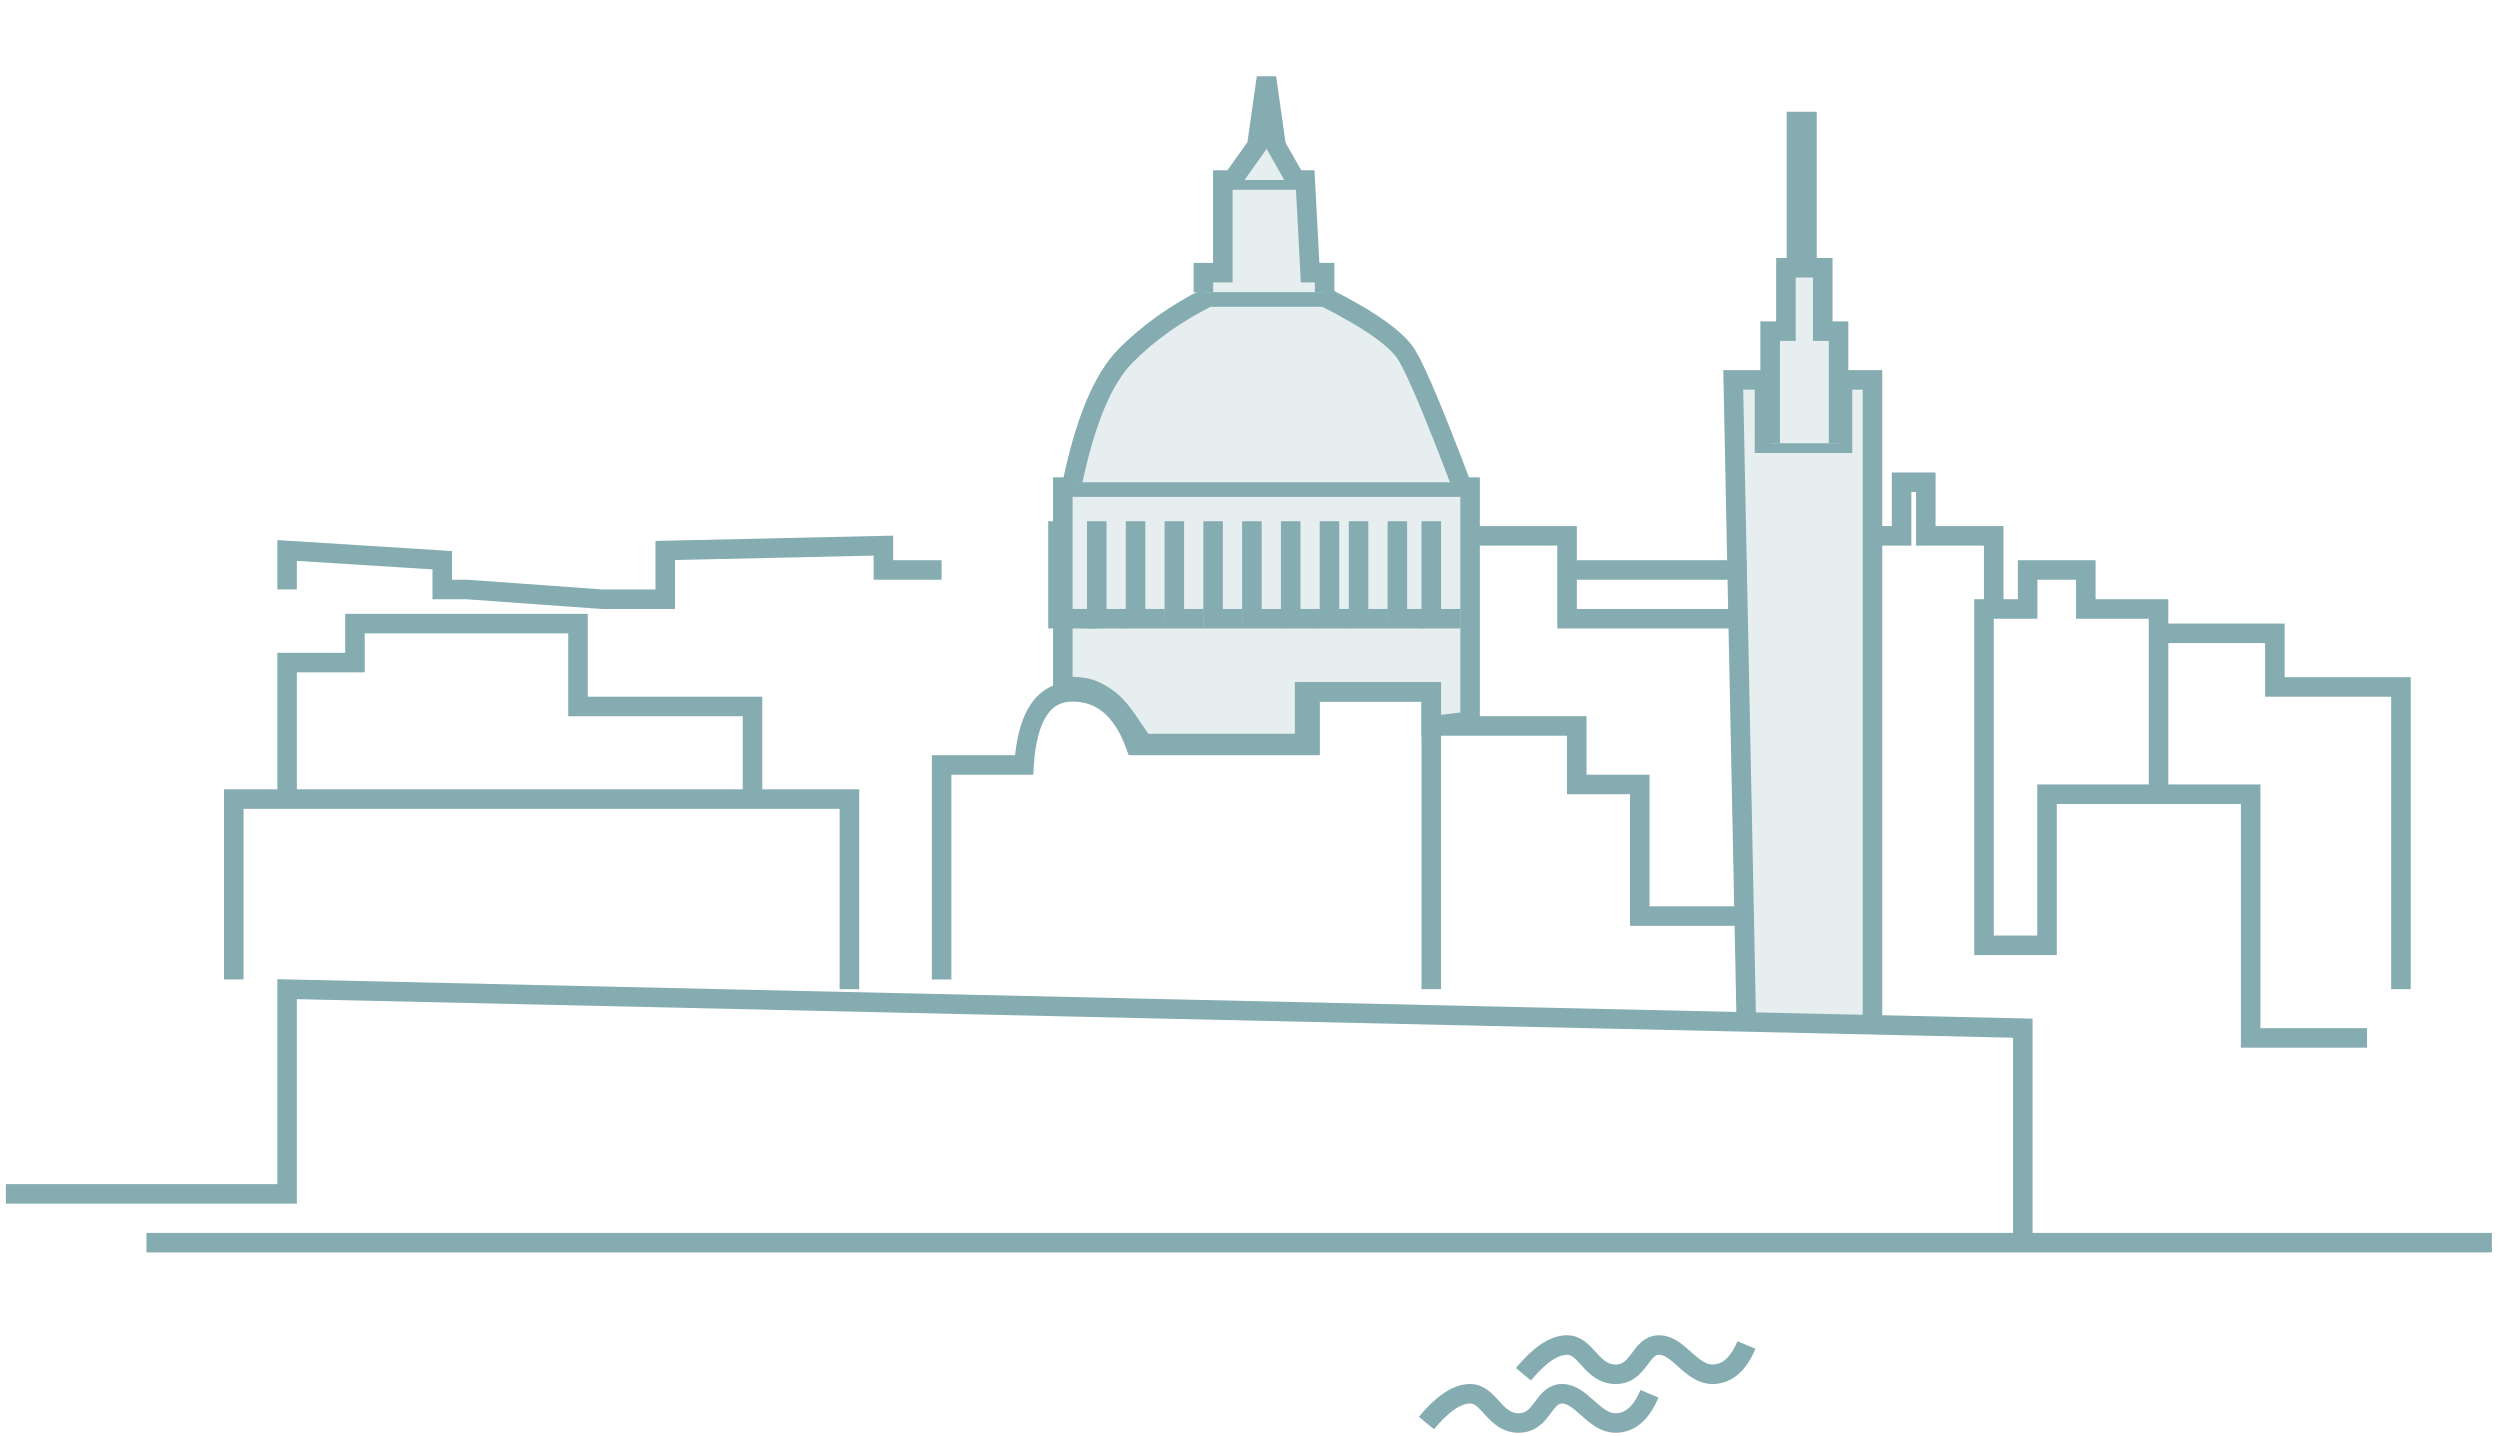
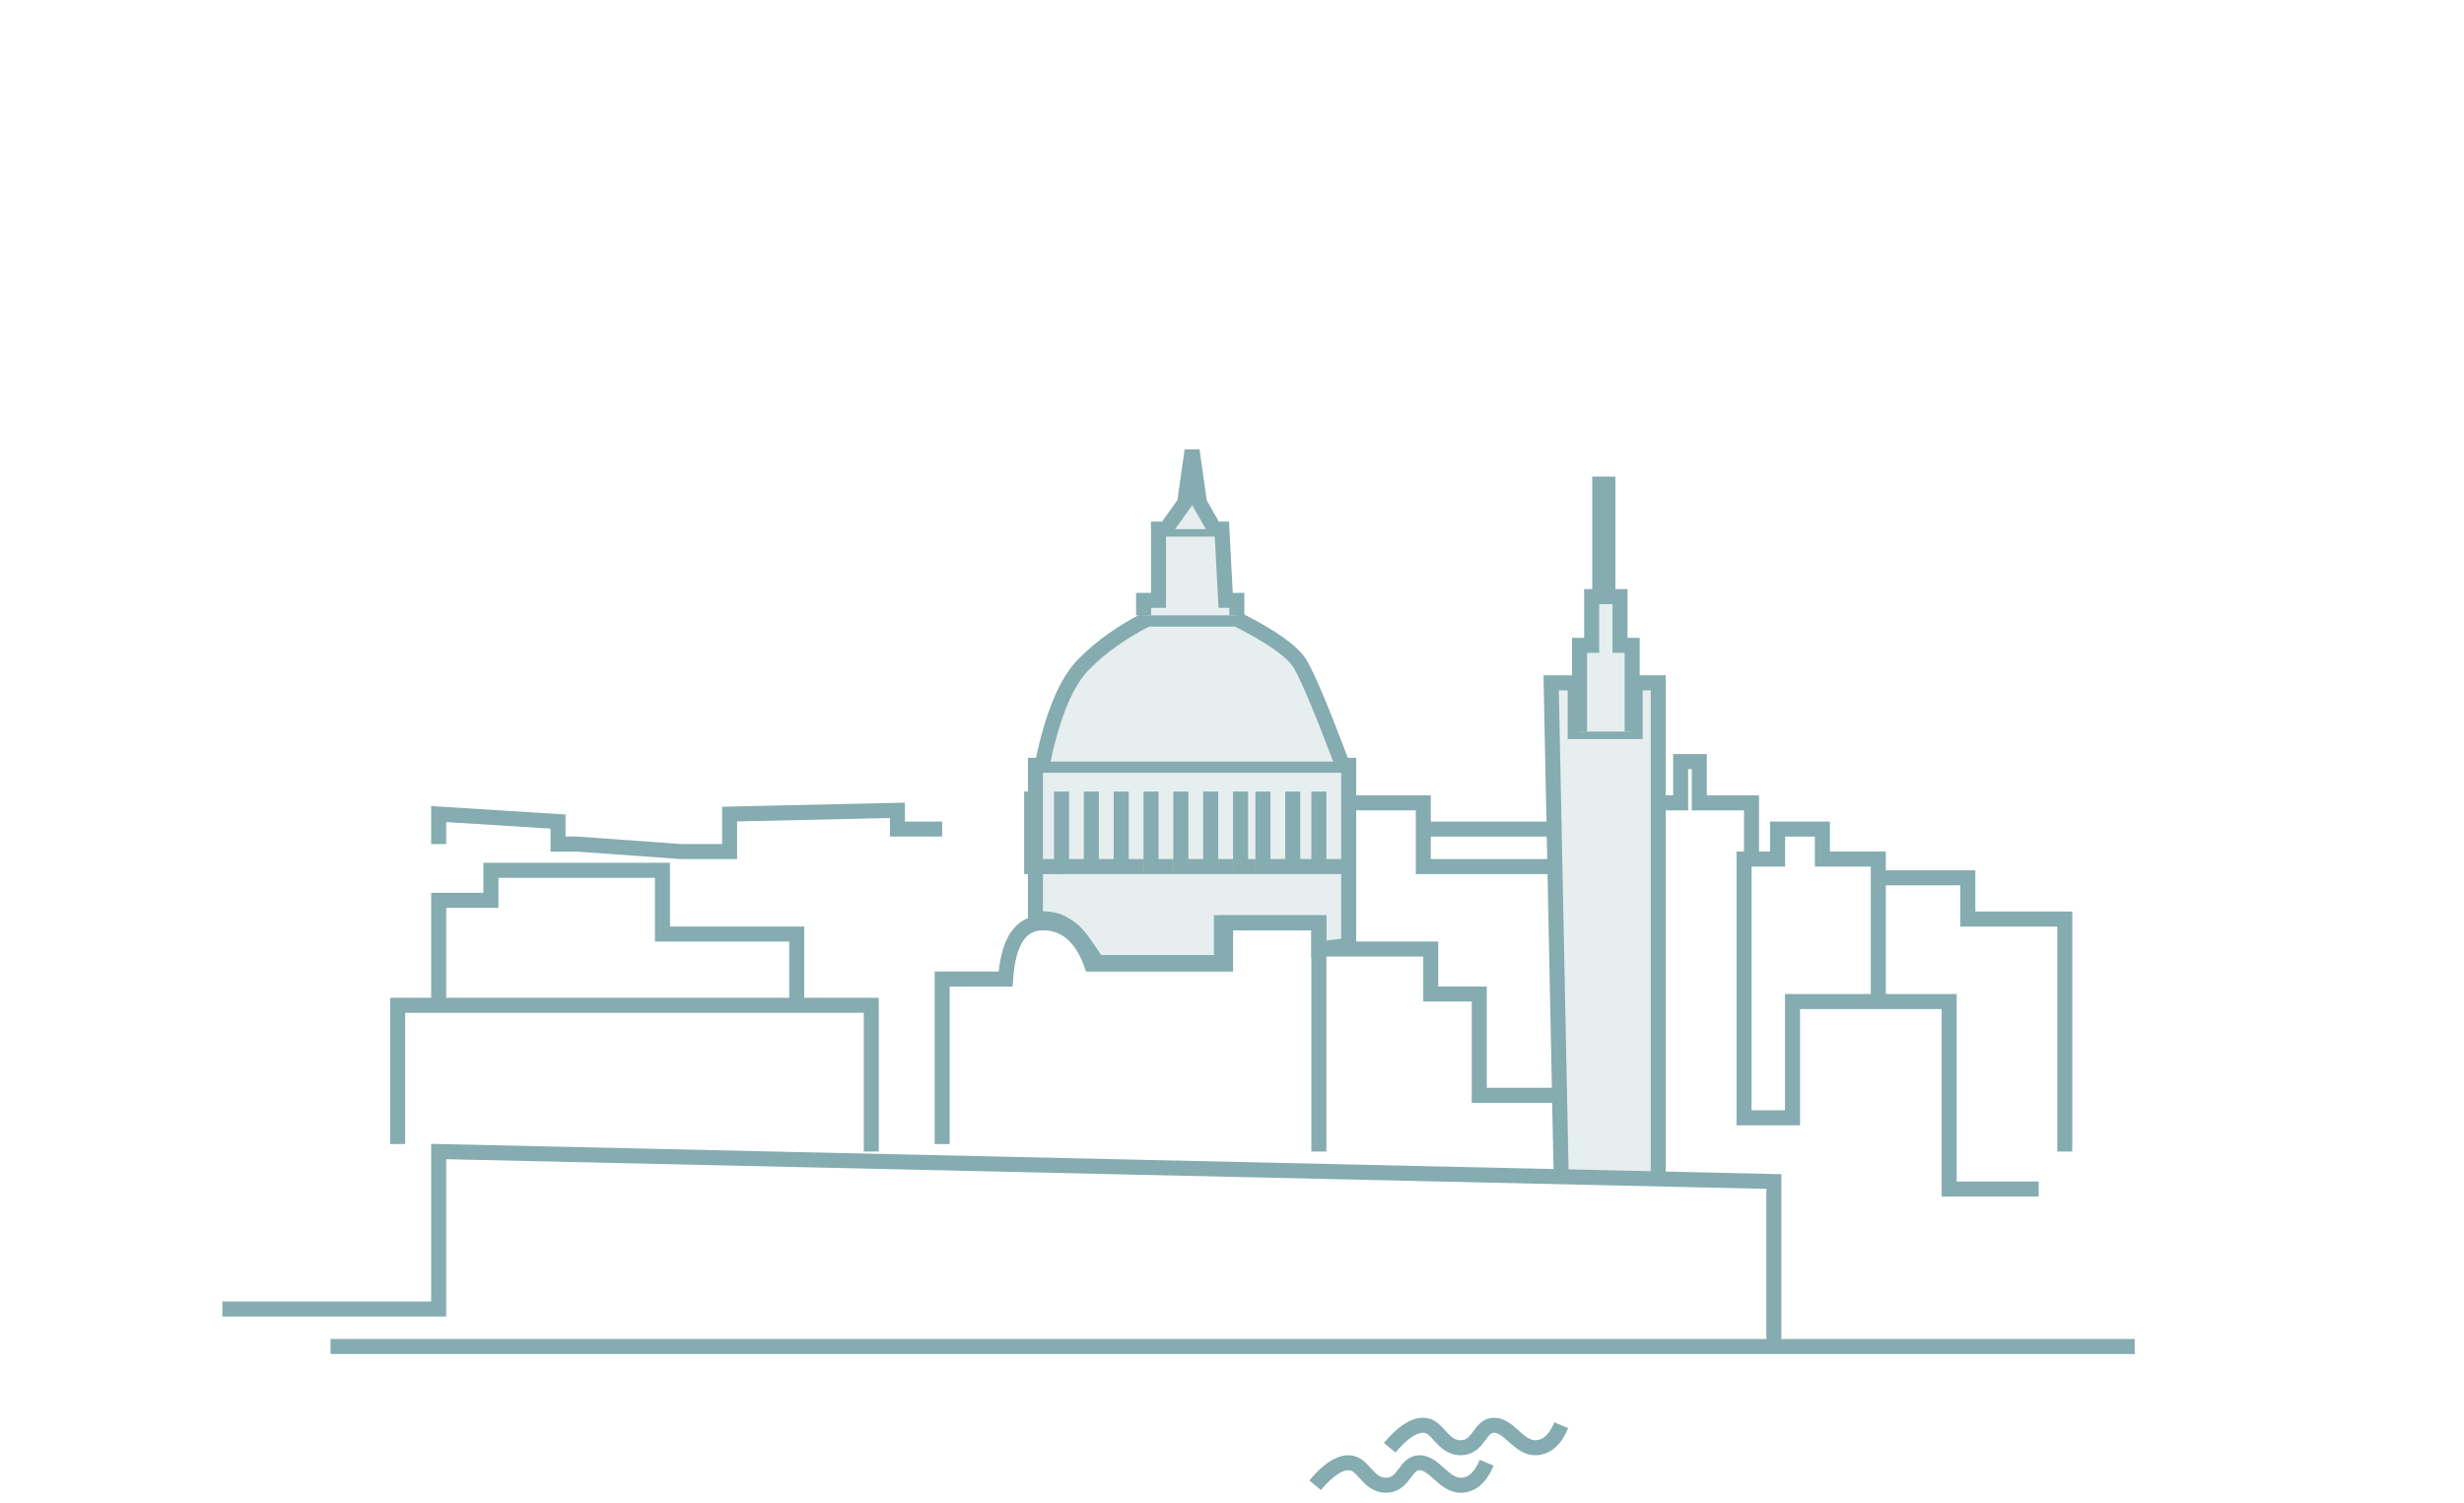
- <svg xmlns="http://www.w3.org/2000/svg" width="256px" height="147px" viewBox="0 0 256 147" version="1.1" role="img" aria-labelledby="malta-svg">
-   <g id="About-us" stroke="none" stroke-width="1" fill="none" fill-rule="evenodd">
-     <g id="1.0---About-us" transform="translate(-411, -2478)" stroke="#85ACB0">
-       <g id="Our-locations" transform="translate(0, 1954)">
-         <g id="4-illustration/about_us/malta" transform="translate(382, 472)">
-           <g id="icons/about-us/malta" transform="translate(29, 59)">
-             <g id="Group-21" transform="translate(0.269761, 0.952055)" stroke-width="2">
-               <path d="M146.294,66.386 L146.294,62.892 L133.323,62.892 L133.323,68.184 L116.792,68.184 C116.481,67.739 115.958,66.973 115.222,65.887 C114.119,64.258 113.329,63.569 112.038,62.892 C111.177,62.441 110.019,62.274 108.563,62.393 L108.563,41.928 L150.266,41.928 L150.266,65.887 L146.294,66.386 Z" id="Path-57" fill="#E7EEEF" />
-               <path d="M109.556,41.429 C110.88,35.106 112.7,30.781 115.017,28.451 C117.334,26.122 120.147,24.125 123.457,22.461 L135.372,22.461 C140.006,24.791 142.819,26.787 143.812,28.451 C144.805,30.115 146.625,34.441 149.273,41.429" id="Path-58" fill="#E7EEEF" />
-               <polyline id="Path-59" fill="#E7EEEF" points="122.96 21.962 122.96 19.966 124.946 19.966 124.946 10.482 133.386 10.482 133.883 19.966 135.372 19.966 135.372 21.962" />
-               <polyline id="Path-60" fill="#E7EEEF" points="125.939 10.482 128.422 6.988 129.415 0 130.407 6.988 132.393 10.482" />
-               <path d="M96.151,92.342 L96.151,70.379 L104.591,70.379 C104.922,65.388 106.577,62.892 109.556,62.892 C112.535,62.892 114.686,64.722 116.01,68.383 L133.883,68.383 L133.883,62.892 L146.294,62.892 L146.294,93.34" id="Path-62" />
-               <polyline id="Path-61" fill="#E7EEEF" points="146.294 45.422 146.294 55.405 149.297 55.405" />
-               <polyline id="Path-61-Copy" fill="#E7EEEF" points="142.819 45.422 142.819 55.405 145.459 55.405" />
-               <polyline id="Path-61-Copy-2" fill="#E7EEEF" points="138.847 45.422 138.847 55.405 141.85 55.405" />
-               <polyline id="Path-61-Copy-3" fill="#E7EEEF" points="135.869 45.422 135.869 55.405 137.87 55.405" />
-               <polyline id="Path-61-Copy-4" fill="#E7EEEF" points="131.897 45.422 131.897 55.405 134.899 55.405" />
-               <polyline id="Path-61-Copy-5" fill="#E7EEEF" points="127.925 45.422 127.925 55.405 130.927 55.405" />
-               <polyline id="Path-61-Copy-6" fill="#E7EEEF" points="123.953 45.422 123.953 55.405 126.955 55.405" />
-               <polyline id="Path-61-Copy-7" fill="#E7EEEF" points="119.982 45.422 119.982 55.405 122.984 55.405" />
-               <polyline id="Path-61-Copy-8" fill="#E7EEEF" points="116.01 45.422 116.01 55.405 119.012 55.405" />
-               <polyline id="Path-61-Copy-9" fill="#E7EEEF" points="112.038 45.422 112.038 55.405 115.096 55.405" />
-               <polyline id="Path-61-Copy-10" points="108.066 45.422 108.066 55.405 112.038 55.405" />
-               <polyline id="Path-63" points="23.667 92.342 23.667 73.873 86.71 73.873 86.71 93.34" />
-               <polyline id="Path-64" points="76.789 73.873 76.789 64.39 58.916 64.39 58.916 55.904 36.078 55.904 36.078 59.897 29.128 59.897 29.128 73.873" />
-               <polyline id="Path-65" fill="#E7EEEF" points="178.565 97.333 177.215 30.947 180.417 30.947 180.417 37.436 188.4 37.436 188.4 30.947 191.473 30.947 191.473 97.333" />
-               <polyline id="Path-66" fill="#E7EEEF" points="180.993 37.436 180.993 25.955 182.609 25.955 182.609 19.467 183.687 19.467 183.687 4.492 184.765 4.492 184.765 19.467 186.381 19.467 186.381 25.955 187.998 25.955 187.998 37.436" />
-               <polyline id="Path-67" points="178.565 85.853 167.643 85.853 167.643 72.376 161.189 72.376 161.189 66.386 146.294 66.386" />
-               <polyline id="Path-68" points="150.266 46.92 160.196 46.92 160.196 55.405 178.565 55.405" />
-               <path d="M160.196,50.414 L178.565,50.414" id="Path-69" />
-               <polyline id="Path-71" points="96.151 50.414 90.193 50.414 90.193 47.918 67.852 48.417 67.852 53.408 61.398 53.408 47.497 52.41 45.015 52.41 45.015 49.415 29.128 48.417 29.128 52.41" />
-               <polyline id="Path-74" points="0.333 114.304 29.128 114.304 29.128 93.34 206.864 97.333 206.864 119.295" />
-               <polyline id="Path-75" points="242.113 98.331 230.198 98.331 230.198 73.374 220.765 73.374 209.346 73.374 209.346 88.848 202.892 88.848 202.892 54.407 207.36 54.407 207.36 50.414 213.318 50.414 213.318 54.407 220.765 54.407 220.765 72.376" />
-               <polyline id="Path-76" points="191.473 46.92 194.452 46.92 194.452 41.429 196.934 41.429 196.934 46.92 203.885 46.92 203.885 54.407" />
-               <polyline id="Path-77" points="220.765 56.902 232.68 56.902 232.68 62.393 245.588 62.393 245.588 93.34" />
-               <path d="M14.73,119.295 L254.897,119.295" id="Path-81" />
-               <path d="M145.798,137.764 C147.453,135.767 148.942,134.769 150.266,134.769 C152.252,134.769 152.749,137.764 155.231,137.764 C157.713,137.764 157.713,134.769 159.699,134.769 C161.685,134.769 162.944,137.764 165.16,137.764 C166.638,137.764 167.796,136.765 168.636,134.769" id="Path-28-Copy" />
-               <path d="M155.727,132.772 C157.382,130.776 158.872,129.777 160.196,129.777 C162.181,129.777 162.678,132.772 165.16,132.772 C167.643,132.772 167.643,129.777 169.629,129.777 C171.614,129.777 172.874,132.772 175.09,132.772 C176.567,132.772 177.725,131.774 178.565,129.777" id="Path-28-Copy" />
-             </g>
-           </g>
-         </g>
+ <svg xmlns="http://www.w3.org/2000/svg" width="328px" height="200px" viewBox="0 0 328 200" version="1.1" role="img" aria-labelledby="malta-svg">
+   <g id="4-illustration/about_us/malta" stroke="none" stroke-width="1" fill="none" fill-rule="evenodd">
+     <g id="icons/about-us/malta" transform="translate(29, 59)" stroke="#85ACB0" stroke-width="2">
+       <g id="Group-21" transform="translate(0.269761, 0.952055)">
+         <path d="M146.294,66.386 L146.294,62.892 L133.323,62.892 L133.323,68.184 L116.792,68.184 C116.481,67.739 115.958,66.973 115.222,65.887 C114.119,64.258 113.329,63.569 112.038,62.892 C111.177,62.441 110.019,62.274 108.563,62.393 L108.563,41.928 L150.266,41.928 L150.266,65.887 L146.294,66.386 Z" id="Path-57" fill="#E7EEEF" />
+         <path d="M109.556,41.429 C110.88,35.106 112.7,30.781 115.017,28.451 C117.334,26.122 120.147,24.125 123.457,22.461 L135.372,22.461 C140.006,24.791 142.819,26.787 143.812,28.451 C144.805,30.115 146.625,34.441 149.273,41.429" id="Path-58" fill="#E7EEEF" />
+         <polyline id="Path-59" fill="#E7EEEF" points="122.96 21.962 122.96 19.966 124.946 19.966 124.946 10.482 133.386 10.482 133.883 19.966 135.372 19.966 135.372 21.962" />
+         <polyline id="Path-60" fill="#E7EEEF" points="125.939 10.482 128.422 6.988 129.415 0 130.407 6.988 132.393 10.482" />
+         <path d="M96.151,92.342 L96.151,70.379 L104.591,70.379 C104.922,65.388 106.577,62.892 109.556,62.892 C112.535,62.892 114.686,64.722 116.01,68.383 L133.883,68.383 L133.883,62.892 L146.294,62.892 L146.294,93.34" id="Path-62" />
+         <polyline id="Path-61" fill="#E7EEEF" points="146.294 45.422 146.294 55.405 149.297 55.405" />
+         <polyline id="Path-61-Copy" fill="#E7EEEF" points="142.819 45.422 142.819 55.405 145.459 55.405" />
+         <polyline id="Path-61-Copy-2" fill="#E7EEEF" points="138.847 45.422 138.847 55.405 141.85 55.405" />
+         <polyline id="Path-61-Copy-3" fill="#E7EEEF" points="135.869 45.422 135.869 55.405 137.87 55.405" />
+         <polyline id="Path-61-Copy-4" fill="#E7EEEF" points="131.897 45.422 131.897 55.405 134.899 55.405" />
+         <polyline id="Path-61-Copy-5" fill="#E7EEEF" points="127.925 45.422 127.925 55.405 130.927 55.405" />
+         <polyline id="Path-61-Copy-6" fill="#E7EEEF" points="123.953 45.422 123.953 55.405 126.955 55.405" />
+         <polyline id="Path-61-Copy-7" fill="#E7EEEF" points="119.982 45.422 119.982 55.405 122.984 55.405" />
+         <polyline id="Path-61-Copy-8" fill="#E7EEEF" points="116.01 45.422 116.01 55.405 119.012 55.405" />
+         <polyline id="Path-61-Copy-9" fill="#E7EEEF" points="112.038 45.422 112.038 55.405 115.096 55.405" />
+         <polyline id="Path-61-Copy-10" points="108.066 45.422 108.066 55.405 112.038 55.405" />
+         <polyline id="Path-63" points="23.667 92.342 23.667 73.873 86.71 73.873 86.71 93.34" />
+         <polyline id="Path-64" points="76.789 73.873 76.789 64.39 58.916 64.39 58.916 55.904 36.078 55.904 36.078 59.897 29.128 59.897 29.128 73.873" />
+         <polyline id="Path-65" fill="#E7EEEF" points="178.565 97.333 177.215 30.947 180.417 30.947 180.417 37.436 188.4 37.436 188.4 30.947 191.473 30.947 191.473 97.333" />
+         <polyline id="Path-66" fill="#E7EEEF" points="180.993 37.436 180.993 25.955 182.609 25.955 182.609 19.467 183.687 19.467 183.687 4.492 184.765 4.492 184.765 19.467 186.381 19.467 186.381 25.955 187.998 25.955 187.998 37.436" />
+         <polyline id="Path-67" points="178.565 85.853 167.643 85.853 167.643 72.376 161.189 72.376 161.189 66.386 146.294 66.386" />
+         <polyline id="Path-68" points="150.266 46.92 160.196 46.92 160.196 55.405 178.565 55.405" />
+         <path d="M160.196,50.414 L178.565,50.414" id="Path-69" />
+         <polyline id="Path-71" points="96.151 50.414 90.193 50.414 90.193 47.918 67.852 48.417 67.852 53.408 61.398 53.408 47.497 52.41 45.015 52.41 45.015 49.415 29.128 48.417 29.128 52.41" />
+         <polyline id="Path-74" points="0.333 114.304 29.128 114.304 29.128 93.34 206.864 97.333 206.864 119.295" />
+         <polyline id="Path-75" points="242.113 98.331 230.198 98.331 230.198 73.374 220.765 73.374 209.346 73.374 209.346 88.848 202.892 88.848 202.892 54.407 207.36 54.407 207.36 50.414 213.318 50.414 213.318 54.407 220.765 54.407 220.765 72.376" />
+         <polyline id="Path-76" points="191.473 46.92 194.452 46.92 194.452 41.429 196.934 41.429 196.934 46.92 203.885 46.92 203.885 54.407" />
+         <polyline id="Path-77" points="220.765 56.902 232.68 56.902 232.68 62.393 245.588 62.393 245.588 93.34" />
+         <path d="M14.73,119.295 L254.897,119.295" id="Path-81" />
+         <path d="M145.798,137.764 C147.453,135.767 148.942,134.769 150.266,134.769 C152.252,134.769 152.749,137.764 155.231,137.764 C157.713,137.764 157.713,134.769 159.699,134.769 C161.685,134.769 162.944,137.764 165.16,137.764 C166.638,137.764 167.796,136.765 168.636,134.769" id="Path-28-Copy" />
+         <path d="M155.727,132.772 C157.382,130.776 158.872,129.777 160.196,129.777 C162.181,129.777 162.678,132.772 165.16,132.772 C167.643,132.772 167.643,129.777 169.629,129.777 C171.614,129.777 172.874,132.772 175.09,132.772 C176.567,132.772 177.725,131.774 178.565,129.777" id="Path-28-Copy" />
      </g>
    </g>
  </g>
</svg>
